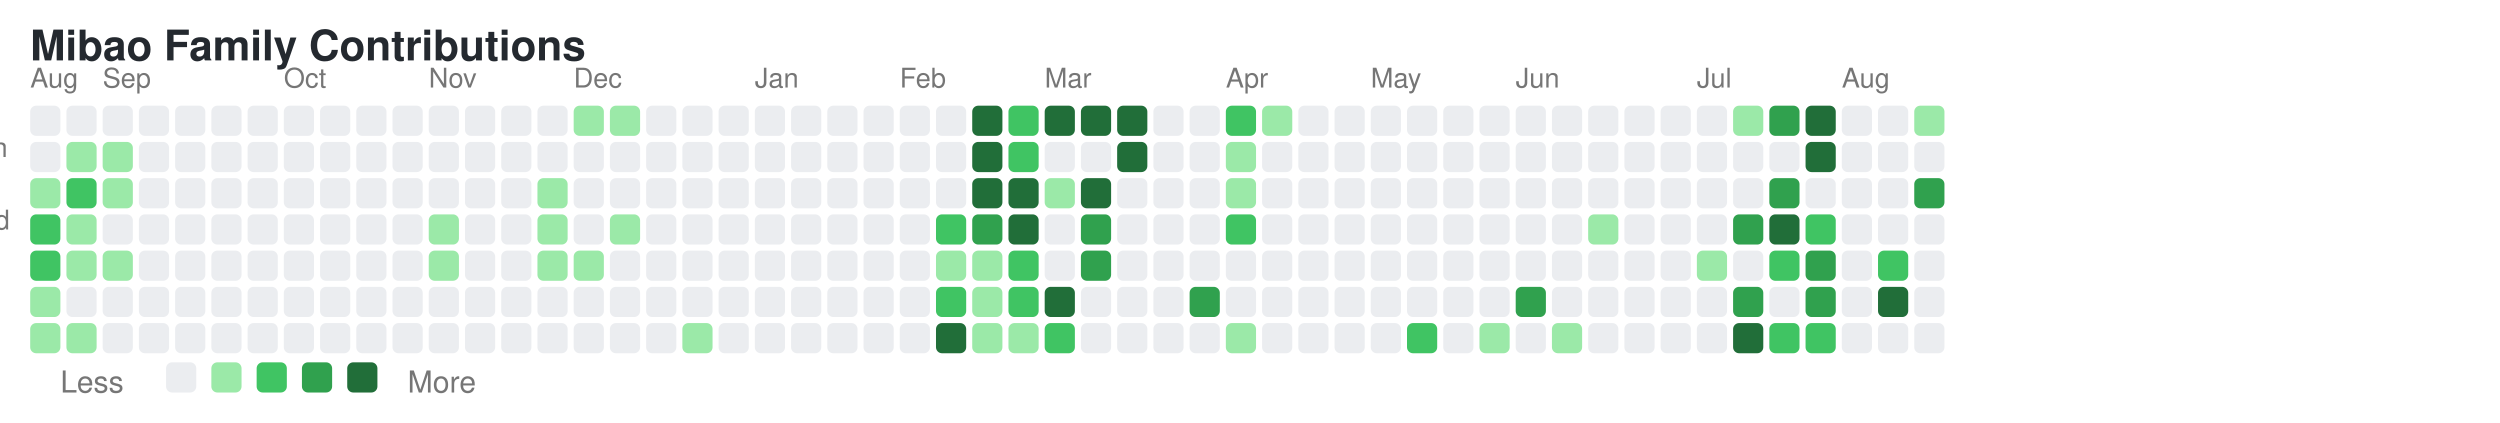
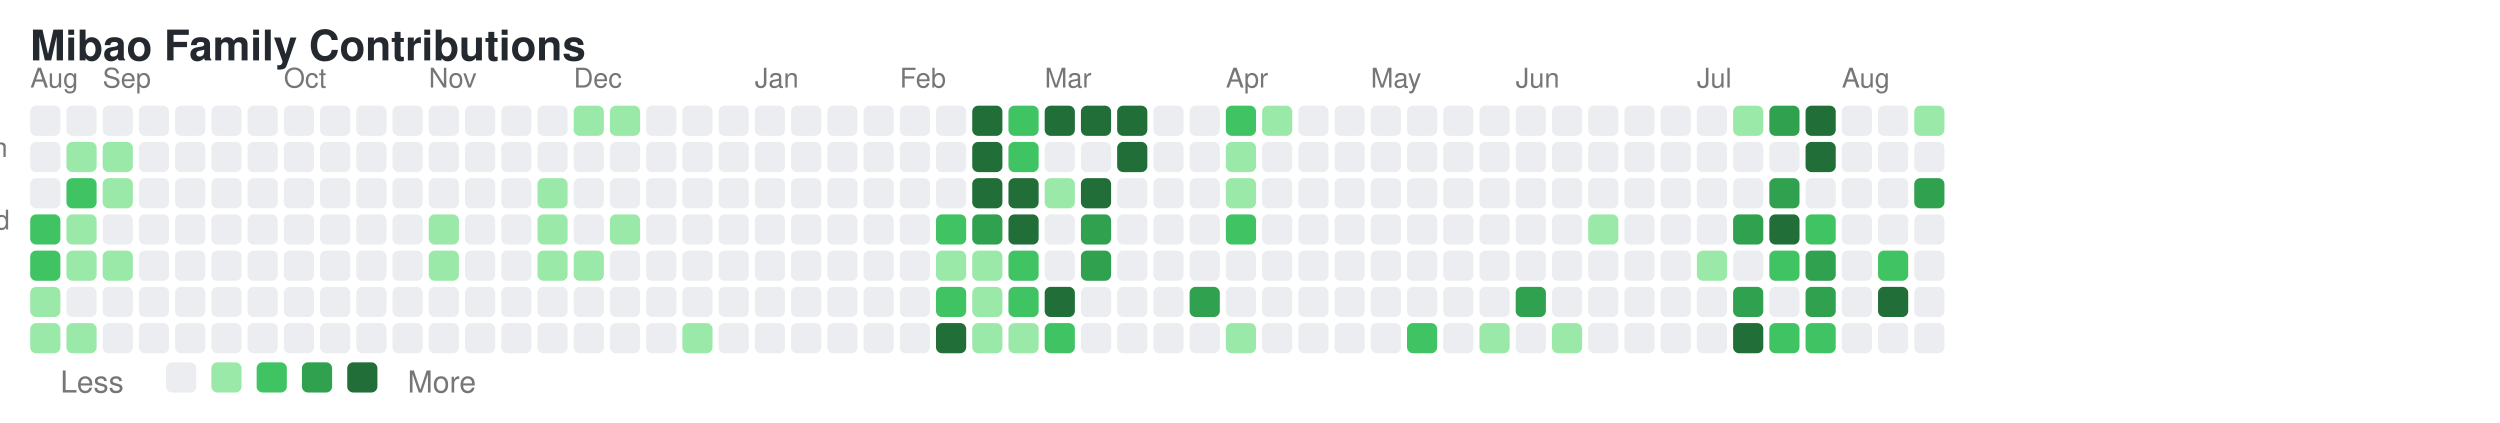
<svg xmlns="http://www.w3.org/2000/svg" width="828" height="140">
  <text x="10" y="20" font-family="-apple-system, BlinkMacSystemFont, Segoe UI, Helvetica, Arial, sans-serif" font-size="14" font-weight="600" fill="#24292f">Mibao Family Contributions</text>
  <g transform="translate(10, 35)">
    <text x="0" y="-6" font-family="-apple-system, BlinkMacSystemFont, Segoe UI, Helvetica, Arial, sans-serif" font-size="9" fill="#767676">Aug</text>
    <text x="24" y="-6" font-family="-apple-system, BlinkMacSystemFont, Segoe UI, Helvetica, Arial, sans-serif" font-size="9" fill="#767676">Sep</text>
    <text x="84" y="-6" font-family="-apple-system, BlinkMacSystemFont, Segoe UI, Helvetica, Arial, sans-serif" font-size="9" fill="#767676">Oct</text>
    <text x="132" y="-6" font-family="-apple-system, BlinkMacSystemFont, Segoe UI, Helvetica, Arial, sans-serif" font-size="9" fill="#767676">Nov</text>
    <text x="180" y="-6" font-family="-apple-system, BlinkMacSystemFont, Segoe UI, Helvetica, Arial, sans-serif" font-size="9" fill="#767676">Dec</text>
    <text x="240" y="-6" font-family="-apple-system, BlinkMacSystemFont, Segoe UI, Helvetica, Arial, sans-serif" font-size="9" fill="#767676">Jan</text>
    <text x="288" y="-6" font-family="-apple-system, BlinkMacSystemFont, Segoe UI, Helvetica, Arial, sans-serif" font-size="9" fill="#767676">Feb</text>
    <text x="336" y="-6" font-family="-apple-system, BlinkMacSystemFont, Segoe UI, Helvetica, Arial, sans-serif" font-size="9" fill="#767676">Mar</text>
    <text x="396" y="-6" font-family="-apple-system, BlinkMacSystemFont, Segoe UI, Helvetica, Arial, sans-serif" font-size="9" fill="#767676">Apr</text>
    <text x="444" y="-6" font-family="-apple-system, BlinkMacSystemFont, Segoe UI, Helvetica, Arial, sans-serif" font-size="9" fill="#767676">May</text>
    <text x="492" y="-6" font-family="-apple-system, BlinkMacSystemFont, Segoe UI, Helvetica, Arial, sans-serif" font-size="9" fill="#767676">Jun</text>
    <text x="552" y="-6" font-family="-apple-system, BlinkMacSystemFont, Segoe UI, Helvetica, Arial, sans-serif" font-size="9" fill="#767676">Jul</text>
    <text x="600" y="-6" font-family="-apple-system, BlinkMacSystemFont, Segoe UI, Helvetica, Arial, sans-serif" font-size="9" fill="#767676">Aug</text>
    <text x="-25" y="17.0" font-family="-apple-system, BlinkMacSystemFont, Segoe UI, Helvetica, Arial, sans-serif" font-size="9" fill="#767676">Mon</text>
    <text x="-25" y="41.0" font-family="-apple-system, BlinkMacSystemFont, Segoe UI, Helvetica, Arial, sans-serif" font-size="9" fill="#767676">Wed</text>
    <text x="-25" y="65.0" font-family="-apple-system, BlinkMacSystemFont, Segoe UI, Helvetica, Arial, sans-serif" font-size="9" fill="#767676">Fri</text>
    <rect x="0" y="0" width="10" height="10" fill="#ebedf0" rx="2" />
    <rect x="0" y="12" width="10" height="10" fill="#ebedf0" rx="2" />
-     <rect x="0" y="24" width="10" height="10" fill="#9be9a8" rx="2" />
+     <rect x="0" y="24" width="10" height="10" fill="#ebedf0" rx="2" />
    <rect x="0" y="36" width="10" height="10" fill="#40c463" rx="2" />
    <rect x="0" y="48" width="10" height="10" fill="#40c463" rx="2" />
    <rect x="0" y="60" width="10" height="10" fill="#9be9a8" rx="2" />
    <rect x="0" y="72" width="10" height="10" fill="#9be9a8" rx="2" />
    <rect x="12" y="0" width="10" height="10" fill="#ebedf0" rx="2" />
    <rect x="12" y="12" width="10" height="10" fill="#9be9a8" rx="2" />
    <rect x="12" y="24" width="10" height="10" fill="#40c463" rx="2" />
    <rect x="12" y="36" width="10" height="10" fill="#9be9a8" rx="2" />
    <rect x="12" y="48" width="10" height="10" fill="#9be9a8" rx="2" />
    <rect x="12" y="60" width="10" height="10" fill="#ebedf0" rx="2" />
    <rect x="12" y="72" width="10" height="10" fill="#9be9a8" rx="2" />
    <rect x="24" y="0" width="10" height="10" fill="#ebedf0" rx="2" />
    <rect x="24" y="12" width="10" height="10" fill="#9be9a8" rx="2" />
    <rect x="24" y="24" width="10" height="10" fill="#9be9a8" rx="2" />
    <rect x="24" y="36" width="10" height="10" fill="#ebedf0" rx="2" />
    <rect x="24" y="48" width="10" height="10" fill="#9be9a8" rx="2" />
    <rect x="24" y="60" width="10" height="10" fill="#ebedf0" rx="2" />
    <rect x="24" y="72" width="10" height="10" fill="#ebedf0" rx="2" />
    <rect x="36" y="0" width="10" height="10" fill="#ebedf0" rx="2" />
    <rect x="36" y="12" width="10" height="10" fill="#ebedf0" rx="2" />
    <rect x="36" y="24" width="10" height="10" fill="#ebedf0" rx="2" />
    <rect x="36" y="36" width="10" height="10" fill="#ebedf0" rx="2" />
    <rect x="36" y="48" width="10" height="10" fill="#ebedf0" rx="2" />
    <rect x="36" y="60" width="10" height="10" fill="#ebedf0" rx="2" />
    <rect x="36" y="72" width="10" height="10" fill="#ebedf0" rx="2" />
    <rect x="48" y="0" width="10" height="10" fill="#ebedf0" rx="2" />
    <rect x="48" y="12" width="10" height="10" fill="#ebedf0" rx="2" />
    <rect x="48" y="24" width="10" height="10" fill="#ebedf0" rx="2" />
    <rect x="48" y="36" width="10" height="10" fill="#ebedf0" rx="2" />
    <rect x="48" y="48" width="10" height="10" fill="#ebedf0" rx="2" />
    <rect x="48" y="60" width="10" height="10" fill="#ebedf0" rx="2" />
    <rect x="48" y="72" width="10" height="10" fill="#ebedf0" rx="2" />
    <rect x="60" y="0" width="10" height="10" fill="#ebedf0" rx="2" />
    <rect x="60" y="12" width="10" height="10" fill="#ebedf0" rx="2" />
    <rect x="60" y="24" width="10" height="10" fill="#ebedf0" rx="2" />
    <rect x="60" y="36" width="10" height="10" fill="#ebedf0" rx="2" />
    <rect x="60" y="48" width="10" height="10" fill="#ebedf0" rx="2" />
    <rect x="60" y="60" width="10" height="10" fill="#ebedf0" rx="2" />
    <rect x="60" y="72" width="10" height="10" fill="#ebedf0" rx="2" />
    <rect x="72" y="0" width="10" height="10" fill="#ebedf0" rx="2" />
    <rect x="72" y="12" width="10" height="10" fill="#ebedf0" rx="2" />
    <rect x="72" y="24" width="10" height="10" fill="#ebedf0" rx="2" />
    <rect x="72" y="36" width="10" height="10" fill="#ebedf0" rx="2" />
    <rect x="72" y="48" width="10" height="10" fill="#ebedf0" rx="2" />
    <rect x="72" y="60" width="10" height="10" fill="#ebedf0" rx="2" />
    <rect x="72" y="72" width="10" height="10" fill="#ebedf0" rx="2" />
    <rect x="84" y="0" width="10" height="10" fill="#ebedf0" rx="2" />
    <rect x="84" y="12" width="10" height="10" fill="#ebedf0" rx="2" />
    <rect x="84" y="24" width="10" height="10" fill="#ebedf0" rx="2" />
    <rect x="84" y="36" width="10" height="10" fill="#ebedf0" rx="2" />
    <rect x="84" y="48" width="10" height="10" fill="#ebedf0" rx="2" />
    <rect x="84" y="60" width="10" height="10" fill="#ebedf0" rx="2" />
    <rect x="84" y="72" width="10" height="10" fill="#ebedf0" rx="2" />
    <rect x="96" y="0" width="10" height="10" fill="#ebedf0" rx="2" />
    <rect x="96" y="12" width="10" height="10" fill="#ebedf0" rx="2" />
    <rect x="96" y="24" width="10" height="10" fill="#ebedf0" rx="2" />
    <rect x="96" y="36" width="10" height="10" fill="#ebedf0" rx="2" />
    <rect x="96" y="48" width="10" height="10" fill="#ebedf0" rx="2" />
    <rect x="96" y="60" width="10" height="10" fill="#ebedf0" rx="2" />
    <rect x="96" y="72" width="10" height="10" fill="#ebedf0" rx="2" />
    <rect x="108" y="0" width="10" height="10" fill="#ebedf0" rx="2" />
    <rect x="108" y="12" width="10" height="10" fill="#ebedf0" rx="2" />
    <rect x="108" y="24" width="10" height="10" fill="#ebedf0" rx="2" />
    <rect x="108" y="36" width="10" height="10" fill="#ebedf0" rx="2" />
    <rect x="108" y="48" width="10" height="10" fill="#ebedf0" rx="2" />
    <rect x="108" y="60" width="10" height="10" fill="#ebedf0" rx="2" />
    <rect x="108" y="72" width="10" height="10" fill="#ebedf0" rx="2" />
    <rect x="120" y="0" width="10" height="10" fill="#ebedf0" rx="2" />
    <rect x="120" y="12" width="10" height="10" fill="#ebedf0" rx="2" />
    <rect x="120" y="24" width="10" height="10" fill="#ebedf0" rx="2" />
    <rect x="120" y="36" width="10" height="10" fill="#ebedf0" rx="2" />
    <rect x="120" y="48" width="10" height="10" fill="#ebedf0" rx="2" />
    <rect x="120" y="60" width="10" height="10" fill="#ebedf0" rx="2" />
    <rect x="120" y="72" width="10" height="10" fill="#ebedf0" rx="2" />
    <rect x="132" y="0" width="10" height="10" fill="#ebedf0" rx="2" />
    <rect x="132" y="12" width="10" height="10" fill="#ebedf0" rx="2" />
    <rect x="132" y="24" width="10" height="10" fill="#ebedf0" rx="2" />
    <rect x="132" y="36" width="10" height="10" fill="#9be9a8" rx="2" />
    <rect x="132" y="48" width="10" height="10" fill="#9be9a8" rx="2" />
    <rect x="132" y="60" width="10" height="10" fill="#ebedf0" rx="2" />
    <rect x="132" y="72" width="10" height="10" fill="#ebedf0" rx="2" />
    <rect x="144" y="0" width="10" height="10" fill="#ebedf0" rx="2" />
    <rect x="144" y="12" width="10" height="10" fill="#ebedf0" rx="2" />
    <rect x="144" y="24" width="10" height="10" fill="#ebedf0" rx="2" />
    <rect x="144" y="36" width="10" height="10" fill="#ebedf0" rx="2" />
    <rect x="144" y="48" width="10" height="10" fill="#ebedf0" rx="2" />
    <rect x="144" y="60" width="10" height="10" fill="#ebedf0" rx="2" />
    <rect x="144" y="72" width="10" height="10" fill="#ebedf0" rx="2" />
    <rect x="156" y="0" width="10" height="10" fill="#ebedf0" rx="2" />
    <rect x="156" y="12" width="10" height="10" fill="#ebedf0" rx="2" />
    <rect x="156" y="24" width="10" height="10" fill="#ebedf0" rx="2" />
    <rect x="156" y="36" width="10" height="10" fill="#ebedf0" rx="2" />
    <rect x="156" y="48" width="10" height="10" fill="#ebedf0" rx="2" />
    <rect x="156" y="60" width="10" height="10" fill="#ebedf0" rx="2" />
    <rect x="156" y="72" width="10" height="10" fill="#ebedf0" rx="2" />
    <rect x="168" y="0" width="10" height="10" fill="#ebedf0" rx="2" />
    <rect x="168" y="12" width="10" height="10" fill="#ebedf0" rx="2" />
    <rect x="168" y="24" width="10" height="10" fill="#9be9a8" rx="2" />
    <rect x="168" y="36" width="10" height="10" fill="#9be9a8" rx="2" />
    <rect x="168" y="48" width="10" height="10" fill="#9be9a8" rx="2" />
    <rect x="168" y="60" width="10" height="10" fill="#ebedf0" rx="2" />
    <rect x="168" y="72" width="10" height="10" fill="#ebedf0" rx="2" />
    <rect x="180" y="0" width="10" height="10" fill="#9be9a8" rx="2" />
    <rect x="180" y="12" width="10" height="10" fill="#ebedf0" rx="2" />
    <rect x="180" y="24" width="10" height="10" fill="#ebedf0" rx="2" />
    <rect x="180" y="36" width="10" height="10" fill="#ebedf0" rx="2" />
    <rect x="180" y="48" width="10" height="10" fill="#9be9a8" rx="2" />
    <rect x="180" y="60" width="10" height="10" fill="#ebedf0" rx="2" />
    <rect x="180" y="72" width="10" height="10" fill="#ebedf0" rx="2" />
    <rect x="192" y="0" width="10" height="10" fill="#9be9a8" rx="2" />
    <rect x="192" y="12" width="10" height="10" fill="#ebedf0" rx="2" />
    <rect x="192" y="24" width="10" height="10" fill="#ebedf0" rx="2" />
    <rect x="192" y="36" width="10" height="10" fill="#9be9a8" rx="2" />
    <rect x="192" y="48" width="10" height="10" fill="#ebedf0" rx="2" />
    <rect x="192" y="60" width="10" height="10" fill="#ebedf0" rx="2" />
    <rect x="192" y="72" width="10" height="10" fill="#ebedf0" rx="2" />
    <rect x="204" y="0" width="10" height="10" fill="#ebedf0" rx="2" />
    <rect x="204" y="12" width="10" height="10" fill="#ebedf0" rx="2" />
    <rect x="204" y="24" width="10" height="10" fill="#ebedf0" rx="2" />
    <rect x="204" y="36" width="10" height="10" fill="#ebedf0" rx="2" />
    <rect x="204" y="48" width="10" height="10" fill="#ebedf0" rx="2" />
    <rect x="204" y="60" width="10" height="10" fill="#ebedf0" rx="2" />
    <rect x="204" y="72" width="10" height="10" fill="#ebedf0" rx="2" />
    <rect x="216" y="0" width="10" height="10" fill="#ebedf0" rx="2" />
    <rect x="216" y="12" width="10" height="10" fill="#ebedf0" rx="2" />
    <rect x="216" y="24" width="10" height="10" fill="#ebedf0" rx="2" />
    <rect x="216" y="36" width="10" height="10" fill="#ebedf0" rx="2" />
    <rect x="216" y="48" width="10" height="10" fill="#ebedf0" rx="2" />
    <rect x="216" y="60" width="10" height="10" fill="#ebedf0" rx="2" />
    <rect x="216" y="72" width="10" height="10" fill="#9be9a8" rx="2" />
    <rect x="228" y="0" width="10" height="10" fill="#ebedf0" rx="2" />
    <rect x="228" y="12" width="10" height="10" fill="#ebedf0" rx="2" />
    <rect x="228" y="24" width="10" height="10" fill="#ebedf0" rx="2" />
    <rect x="228" y="36" width="10" height="10" fill="#ebedf0" rx="2" />
    <rect x="228" y="48" width="10" height="10" fill="#ebedf0" rx="2" />
    <rect x="228" y="60" width="10" height="10" fill="#ebedf0" rx="2" />
    <rect x="228" y="72" width="10" height="10" fill="#ebedf0" rx="2" />
    <rect x="240" y="0" width="10" height="10" fill="#ebedf0" rx="2" />
    <rect x="240" y="12" width="10" height="10" fill="#ebedf0" rx="2" />
    <rect x="240" y="24" width="10" height="10" fill="#ebedf0" rx="2" />
    <rect x="240" y="36" width="10" height="10" fill="#ebedf0" rx="2" />
    <rect x="240" y="48" width="10" height="10" fill="#ebedf0" rx="2" />
    <rect x="240" y="60" width="10" height="10" fill="#ebedf0" rx="2" />
    <rect x="240" y="72" width="10" height="10" fill="#ebedf0" rx="2" />
    <rect x="252" y="0" width="10" height="10" fill="#ebedf0" rx="2" />
    <rect x="252" y="12" width="10" height="10" fill="#ebedf0" rx="2" />
    <rect x="252" y="24" width="10" height="10" fill="#ebedf0" rx="2" />
    <rect x="252" y="36" width="10" height="10" fill="#ebedf0" rx="2" />
    <rect x="252" y="48" width="10" height="10" fill="#ebedf0" rx="2" />
    <rect x="252" y="60" width="10" height="10" fill="#ebedf0" rx="2" />
    <rect x="252" y="72" width="10" height="10" fill="#ebedf0" rx="2" />
    <rect x="264" y="0" width="10" height="10" fill="#ebedf0" rx="2" />
    <rect x="264" y="12" width="10" height="10" fill="#ebedf0" rx="2" />
    <rect x="264" y="24" width="10" height="10" fill="#ebedf0" rx="2" />
    <rect x="264" y="36" width="10" height="10" fill="#ebedf0" rx="2" />
    <rect x="264" y="48" width="10" height="10" fill="#ebedf0" rx="2" />
    <rect x="264" y="60" width="10" height="10" fill="#ebedf0" rx="2" />
    <rect x="264" y="72" width="10" height="10" fill="#ebedf0" rx="2" />
    <rect x="276" y="0" width="10" height="10" fill="#ebedf0" rx="2" />
    <rect x="276" y="12" width="10" height="10" fill="#ebedf0" rx="2" />
    <rect x="276" y="24" width="10" height="10" fill="#ebedf0" rx="2" />
    <rect x="276" y="36" width="10" height="10" fill="#ebedf0" rx="2" />
    <rect x="276" y="48" width="10" height="10" fill="#ebedf0" rx="2" />
    <rect x="276" y="60" width="10" height="10" fill="#ebedf0" rx="2" />
    <rect x="276" y="72" width="10" height="10" fill="#ebedf0" rx="2" />
    <rect x="288" y="0" width="10" height="10" fill="#ebedf0" rx="2" />
    <rect x="288" y="12" width="10" height="10" fill="#ebedf0" rx="2" />
    <rect x="288" y="24" width="10" height="10" fill="#ebedf0" rx="2" />
    <rect x="288" y="36" width="10" height="10" fill="#ebedf0" rx="2" />
    <rect x="288" y="48" width="10" height="10" fill="#ebedf0" rx="2" />
    <rect x="288" y="60" width="10" height="10" fill="#ebedf0" rx="2" />
    <rect x="288" y="72" width="10" height="10" fill="#ebedf0" rx="2" />
    <rect x="300" y="0" width="10" height="10" fill="#ebedf0" rx="2" />
    <rect x="300" y="12" width="10" height="10" fill="#ebedf0" rx="2" />
    <rect x="300" y="24" width="10" height="10" fill="#ebedf0" rx="2" />
    <rect x="300" y="36" width="10" height="10" fill="#40c463" rx="2" />
    <rect x="300" y="48" width="10" height="10" fill="#9be9a8" rx="2" />
    <rect x="300" y="60" width="10" height="10" fill="#40c463" rx="2" />
    <rect x="300" y="72" width="10" height="10" fill="#216e39" rx="2" />
    <rect x="312" y="0" width="10" height="10" fill="#216e39" rx="2" />
    <rect x="312" y="12" width="10" height="10" fill="#216e39" rx="2" />
    <rect x="312" y="24" width="10" height="10" fill="#216e39" rx="2" />
    <rect x="312" y="36" width="10" height="10" fill="#30a14e" rx="2" />
    <rect x="312" y="48" width="10" height="10" fill="#9be9a8" rx="2" />
    <rect x="312" y="60" width="10" height="10" fill="#9be9a8" rx="2" />
    <rect x="312" y="72" width="10" height="10" fill="#9be9a8" rx="2" />
    <rect x="324" y="0" width="10" height="10" fill="#40c463" rx="2" />
    <rect x="324" y="12" width="10" height="10" fill="#40c463" rx="2" />
    <rect x="324" y="24" width="10" height="10" fill="#216e39" rx="2" />
    <rect x="324" y="36" width="10" height="10" fill="#216e39" rx="2" />
    <rect x="324" y="48" width="10" height="10" fill="#40c463" rx="2" />
    <rect x="324" y="60" width="10" height="10" fill="#40c463" rx="2" />
    <rect x="324" y="72" width="10" height="10" fill="#9be9a8" rx="2" />
    <rect x="336" y="0" width="10" height="10" fill="#216e39" rx="2" />
    <rect x="336" y="12" width="10" height="10" fill="#ebedf0" rx="2" />
    <rect x="336" y="24" width="10" height="10" fill="#9be9a8" rx="2" />
    <rect x="336" y="36" width="10" height="10" fill="#ebedf0" rx="2" />
    <rect x="336" y="48" width="10" height="10" fill="#ebedf0" rx="2" />
    <rect x="336" y="60" width="10" height="10" fill="#216e39" rx="2" />
    <rect x="336" y="72" width="10" height="10" fill="#40c463" rx="2" />
    <rect x="348" y="0" width="10" height="10" fill="#216e39" rx="2" />
    <rect x="348" y="12" width="10" height="10" fill="#ebedf0" rx="2" />
    <rect x="348" y="24" width="10" height="10" fill="#216e39" rx="2" />
    <rect x="348" y="36" width="10" height="10" fill="#30a14e" rx="2" />
    <rect x="348" y="48" width="10" height="10" fill="#30a14e" rx="2" />
    <rect x="348" y="60" width="10" height="10" fill="#ebedf0" rx="2" />
    <rect x="348" y="72" width="10" height="10" fill="#ebedf0" rx="2" />
    <rect x="360" y="0" width="10" height="10" fill="#216e39" rx="2" />
    <rect x="360" y="12" width="10" height="10" fill="#216e39" rx="2" />
    <rect x="360" y="24" width="10" height="10" fill="#ebedf0" rx="2" />
    <rect x="360" y="36" width="10" height="10" fill="#ebedf0" rx="2" />
    <rect x="360" y="48" width="10" height="10" fill="#ebedf0" rx="2" />
    <rect x="360" y="60" width="10" height="10" fill="#ebedf0" rx="2" />
    <rect x="360" y="72" width="10" height="10" fill="#ebedf0" rx="2" />
    <rect x="372" y="0" width="10" height="10" fill="#ebedf0" rx="2" />
    <rect x="372" y="12" width="10" height="10" fill="#ebedf0" rx="2" />
    <rect x="372" y="24" width="10" height="10" fill="#ebedf0" rx="2" />
    <rect x="372" y="36" width="10" height="10" fill="#ebedf0" rx="2" />
    <rect x="372" y="48" width="10" height="10" fill="#ebedf0" rx="2" />
    <rect x="372" y="60" width="10" height="10" fill="#ebedf0" rx="2" />
    <rect x="372" y="72" width="10" height="10" fill="#ebedf0" rx="2" />
    <rect x="384" y="0" width="10" height="10" fill="#ebedf0" rx="2" />
    <rect x="384" y="12" width="10" height="10" fill="#ebedf0" rx="2" />
    <rect x="384" y="24" width="10" height="10" fill="#ebedf0" rx="2" />
    <rect x="384" y="36" width="10" height="10" fill="#ebedf0" rx="2" />
    <rect x="384" y="48" width="10" height="10" fill="#ebedf0" rx="2" />
    <rect x="384" y="60" width="10" height="10" fill="#30a14e" rx="2" />
    <rect x="384" y="72" width="10" height="10" fill="#ebedf0" rx="2" />
    <rect x="396" y="0" width="10" height="10" fill="#40c463" rx="2" />
    <rect x="396" y="12" width="10" height="10" fill="#9be9a8" rx="2" />
    <rect x="396" y="24" width="10" height="10" fill="#9be9a8" rx="2" />
    <rect x="396" y="36" width="10" height="10" fill="#40c463" rx="2" />
    <rect x="396" y="48" width="10" height="10" fill="#ebedf0" rx="2" />
    <rect x="396" y="60" width="10" height="10" fill="#ebedf0" rx="2" />
    <rect x="396" y="72" width="10" height="10" fill="#9be9a8" rx="2" />
    <rect x="408" y="0" width="10" height="10" fill="#9be9a8" rx="2" />
    <rect x="408" y="12" width="10" height="10" fill="#ebedf0" rx="2" />
    <rect x="408" y="24" width="10" height="10" fill="#ebedf0" rx="2" />
    <rect x="408" y="36" width="10" height="10" fill="#ebedf0" rx="2" />
    <rect x="408" y="48" width="10" height="10" fill="#ebedf0" rx="2" />
    <rect x="408" y="60" width="10" height="10" fill="#ebedf0" rx="2" />
    <rect x="408" y="72" width="10" height="10" fill="#ebedf0" rx="2" />
    <rect x="420" y="0" width="10" height="10" fill="#ebedf0" rx="2" />
    <rect x="420" y="12" width="10" height="10" fill="#ebedf0" rx="2" />
    <rect x="420" y="24" width="10" height="10" fill="#ebedf0" rx="2" />
    <rect x="420" y="36" width="10" height="10" fill="#ebedf0" rx="2" />
    <rect x="420" y="48" width="10" height="10" fill="#ebedf0" rx="2" />
    <rect x="420" y="60" width="10" height="10" fill="#ebedf0" rx="2" />
    <rect x="420" y="72" width="10" height="10" fill="#ebedf0" rx="2" />
    <rect x="432" y="0" width="10" height="10" fill="#ebedf0" rx="2" />
    <rect x="432" y="12" width="10" height="10" fill="#ebedf0" rx="2" />
    <rect x="432" y="24" width="10" height="10" fill="#ebedf0" rx="2" />
    <rect x="432" y="36" width="10" height="10" fill="#ebedf0" rx="2" />
    <rect x="432" y="48" width="10" height="10" fill="#ebedf0" rx="2" />
    <rect x="432" y="60" width="10" height="10" fill="#ebedf0" rx="2" />
    <rect x="432" y="72" width="10" height="10" fill="#ebedf0" rx="2" />
    <rect x="444" y="0" width="10" height="10" fill="#ebedf0" rx="2" />
    <rect x="444" y="12" width="10" height="10" fill="#ebedf0" rx="2" />
    <rect x="444" y="24" width="10" height="10" fill="#ebedf0" rx="2" />
    <rect x="444" y="36" width="10" height="10" fill="#ebedf0" rx="2" />
    <rect x="444" y="48" width="10" height="10" fill="#ebedf0" rx="2" />
    <rect x="444" y="60" width="10" height="10" fill="#ebedf0" rx="2" />
    <rect x="444" y="72" width="10" height="10" fill="#ebedf0" rx="2" />
    <rect x="456" y="0" width="10" height="10" fill="#ebedf0" rx="2" />
    <rect x="456" y="12" width="10" height="10" fill="#ebedf0" rx="2" />
    <rect x="456" y="24" width="10" height="10" fill="#ebedf0" rx="2" />
    <rect x="456" y="36" width="10" height="10" fill="#ebedf0" rx="2" />
    <rect x="456" y="48" width="10" height="10" fill="#ebedf0" rx="2" />
    <rect x="456" y="60" width="10" height="10" fill="#ebedf0" rx="2" />
    <rect x="456" y="72" width="10" height="10" fill="#40c463" rx="2" />
    <rect x="468" y="0" width="10" height="10" fill="#ebedf0" rx="2" />
    <rect x="468" y="12" width="10" height="10" fill="#ebedf0" rx="2" />
    <rect x="468" y="24" width="10" height="10" fill="#ebedf0" rx="2" />
    <rect x="468" y="36" width="10" height="10" fill="#ebedf0" rx="2" />
    <rect x="468" y="48" width="10" height="10" fill="#ebedf0" rx="2" />
    <rect x="468" y="60" width="10" height="10" fill="#ebedf0" rx="2" />
    <rect x="468" y="72" width="10" height="10" fill="#ebedf0" rx="2" />
    <rect x="480" y="0" width="10" height="10" fill="#ebedf0" rx="2" />
    <rect x="480" y="12" width="10" height="10" fill="#ebedf0" rx="2" />
    <rect x="480" y="24" width="10" height="10" fill="#ebedf0" rx="2" />
    <rect x="480" y="36" width="10" height="10" fill="#ebedf0" rx="2" />
    <rect x="480" y="48" width="10" height="10" fill="#ebedf0" rx="2" />
    <rect x="480" y="60" width="10" height="10" fill="#ebedf0" rx="2" />
    <rect x="480" y="72" width="10" height="10" fill="#9be9a8" rx="2" />
    <rect x="492" y="0" width="10" height="10" fill="#ebedf0" rx="2" />
    <rect x="492" y="12" width="10" height="10" fill="#ebedf0" rx="2" />
    <rect x="492" y="24" width="10" height="10" fill="#ebedf0" rx="2" />
    <rect x="492" y="36" width="10" height="10" fill="#ebedf0" rx="2" />
    <rect x="492" y="48" width="10" height="10" fill="#ebedf0" rx="2" />
    <rect x="492" y="60" width="10" height="10" fill="#30a14e" rx="2" />
    <rect x="492" y="72" width="10" height="10" fill="#ebedf0" rx="2" />
    <rect x="504" y="0" width="10" height="10" fill="#ebedf0" rx="2" />
    <rect x="504" y="12" width="10" height="10" fill="#ebedf0" rx="2" />
    <rect x="504" y="24" width="10" height="10" fill="#ebedf0" rx="2" />
    <rect x="504" y="36" width="10" height="10" fill="#ebedf0" rx="2" />
    <rect x="504" y="48" width="10" height="10" fill="#ebedf0" rx="2" />
    <rect x="504" y="60" width="10" height="10" fill="#ebedf0" rx="2" />
    <rect x="504" y="72" width="10" height="10" fill="#9be9a8" rx="2" />
    <rect x="516" y="0" width="10" height="10" fill="#ebedf0" rx="2" />
    <rect x="516" y="12" width="10" height="10" fill="#ebedf0" rx="2" />
    <rect x="516" y="24" width="10" height="10" fill="#ebedf0" rx="2" />
    <rect x="516" y="36" width="10" height="10" fill="#9be9a8" rx="2" />
    <rect x="516" y="48" width="10" height="10" fill="#ebedf0" rx="2" />
    <rect x="516" y="60" width="10" height="10" fill="#ebedf0" rx="2" />
    <rect x="516" y="72" width="10" height="10" fill="#ebedf0" rx="2" />
    <rect x="528" y="0" width="10" height="10" fill="#ebedf0" rx="2" />
    <rect x="528" y="12" width="10" height="10" fill="#ebedf0" rx="2" />
    <rect x="528" y="24" width="10" height="10" fill="#ebedf0" rx="2" />
    <rect x="528" y="36" width="10" height="10" fill="#ebedf0" rx="2" />
    <rect x="528" y="48" width="10" height="10" fill="#ebedf0" rx="2" />
    <rect x="528" y="60" width="10" height="10" fill="#ebedf0" rx="2" />
    <rect x="528" y="72" width="10" height="10" fill="#ebedf0" rx="2" />
    <rect x="540" y="0" width="10" height="10" fill="#ebedf0" rx="2" />
    <rect x="540" y="12" width="10" height="10" fill="#ebedf0" rx="2" />
    <rect x="540" y="24" width="10" height="10" fill="#ebedf0" rx="2" />
    <rect x="540" y="36" width="10" height="10" fill="#ebedf0" rx="2" />
    <rect x="540" y="48" width="10" height="10" fill="#ebedf0" rx="2" />
    <rect x="540" y="60" width="10" height="10" fill="#ebedf0" rx="2" />
    <rect x="540" y="72" width="10" height="10" fill="#ebedf0" rx="2" />
    <rect x="552" y="0" width="10" height="10" fill="#ebedf0" rx="2" />
    <rect x="552" y="12" width="10" height="10" fill="#ebedf0" rx="2" />
    <rect x="552" y="24" width="10" height="10" fill="#ebedf0" rx="2" />
    <rect x="552" y="36" width="10" height="10" fill="#ebedf0" rx="2" />
    <rect x="552" y="48" width="10" height="10" fill="#9be9a8" rx="2" />
    <rect x="552" y="60" width="10" height="10" fill="#ebedf0" rx="2" />
    <rect x="552" y="72" width="10" height="10" fill="#ebedf0" rx="2" />
    <rect x="564" y="0" width="10" height="10" fill="#9be9a8" rx="2" />
    <rect x="564" y="12" width="10" height="10" fill="#ebedf0" rx="2" />
    <rect x="564" y="24" width="10" height="10" fill="#ebedf0" rx="2" />
    <rect x="564" y="36" width="10" height="10" fill="#30a14e" rx="2" />
    <rect x="564" y="48" width="10" height="10" fill="#ebedf0" rx="2" />
    <rect x="564" y="60" width="10" height="10" fill="#30a14e" rx="2" />
    <rect x="564" y="72" width="10" height="10" fill="#216e39" rx="2" />
    <rect x="576" y="0" width="10" height="10" fill="#30a14e" rx="2" />
    <rect x="576" y="12" width="10" height="10" fill="#ebedf0" rx="2" />
    <rect x="576" y="24" width="10" height="10" fill="#30a14e" rx="2" />
    <rect x="576" y="36" width="10" height="10" fill="#216e39" rx="2" />
    <rect x="576" y="48" width="10" height="10" fill="#40c463" rx="2" />
    <rect x="576" y="60" width="10" height="10" fill="#ebedf0" rx="2" />
    <rect x="576" y="72" width="10" height="10" fill="#40c463" rx="2" />
    <rect x="588" y="0" width="10" height="10" fill="#216e39" rx="2" />
    <rect x="588" y="12" width="10" height="10" fill="#216e39" rx="2" />
    <rect x="588" y="24" width="10" height="10" fill="#ebedf0" rx="2" />
    <rect x="588" y="36" width="10" height="10" fill="#40c463" rx="2" />
    <rect x="588" y="48" width="10" height="10" fill="#30a14e" rx="2" />
    <rect x="588" y="60" width="10" height="10" fill="#30a14e" rx="2" />
    <rect x="588" y="72" width="10" height="10" fill="#40c463" rx="2" />
    <rect x="600" y="0" width="10" height="10" fill="#ebedf0" rx="2" />
    <rect x="600" y="12" width="10" height="10" fill="#ebedf0" rx="2" />
    <rect x="600" y="24" width="10" height="10" fill="#ebedf0" rx="2" />
    <rect x="600" y="36" width="10" height="10" fill="#ebedf0" rx="2" />
    <rect x="600" y="48" width="10" height="10" fill="#ebedf0" rx="2" />
    <rect x="600" y="60" width="10" height="10" fill="#ebedf0" rx="2" />
    <rect x="600" y="72" width="10" height="10" fill="#ebedf0" rx="2" />
    <rect x="612" y="0" width="10" height="10" fill="#ebedf0" rx="2" />
    <rect x="612" y="12" width="10" height="10" fill="#ebedf0" rx="2" />
    <rect x="612" y="24" width="10" height="10" fill="#ebedf0" rx="2" />
    <rect x="612" y="36" width="10" height="10" fill="#ebedf0" rx="2" />
    <rect x="612" y="48" width="10" height="10" fill="#40c463" rx="2" />
    <rect x="612" y="60" width="10" height="10" fill="#216e39" rx="2" />
    <rect x="612" y="72" width="10" height="10" fill="#ebedf0" rx="2" />
    <rect x="624" y="0" width="10" height="10" fill="#9be9a8" rx="2" />
    <rect x="624" y="12" width="10" height="10" fill="#ebedf0" rx="2" />
    <rect x="624" y="24" width="10" height="10" fill="#30a14e" rx="2" />
    <rect x="624" y="36" width="10" height="10" fill="#ebedf0" rx="2" />
    <rect x="624" y="48" width="10" height="10" fill="#ebedf0" rx="2" />
    <rect x="624" y="60" width="10" height="10" fill="#ebedf0" rx="2" />
    <rect x="624" y="72" width="10" height="10" fill="#ebedf0" rx="2" />
    <text x="10" y="95" font-family="-apple-system, BlinkMacSystemFont, Segoe UI, Helvetica, Arial, sans-serif" font-size="10" fill="#767676">Less</text>
    <rect x="45" y="85" width="10" height="10" fill="#ebedf0" rx="2" />
    <rect x="60" y="85" width="10" height="10" fill="#9be9a8" rx="2" />
    <rect x="75" y="85" width="10" height="10" fill="#40c463" rx="2" />
    <rect x="90" y="85" width="10" height="10" fill="#30a14e" rx="2" />
    <rect x="105" y="85" width="10" height="10" fill="#216e39" rx="2" />
    <text x="125" y="95" font-family="-apple-system, BlinkMacSystemFont, Segoe UI, Helvetica, Arial, sans-serif" font-size="10" fill="#767676">More</text>
  </g>
</svg>
